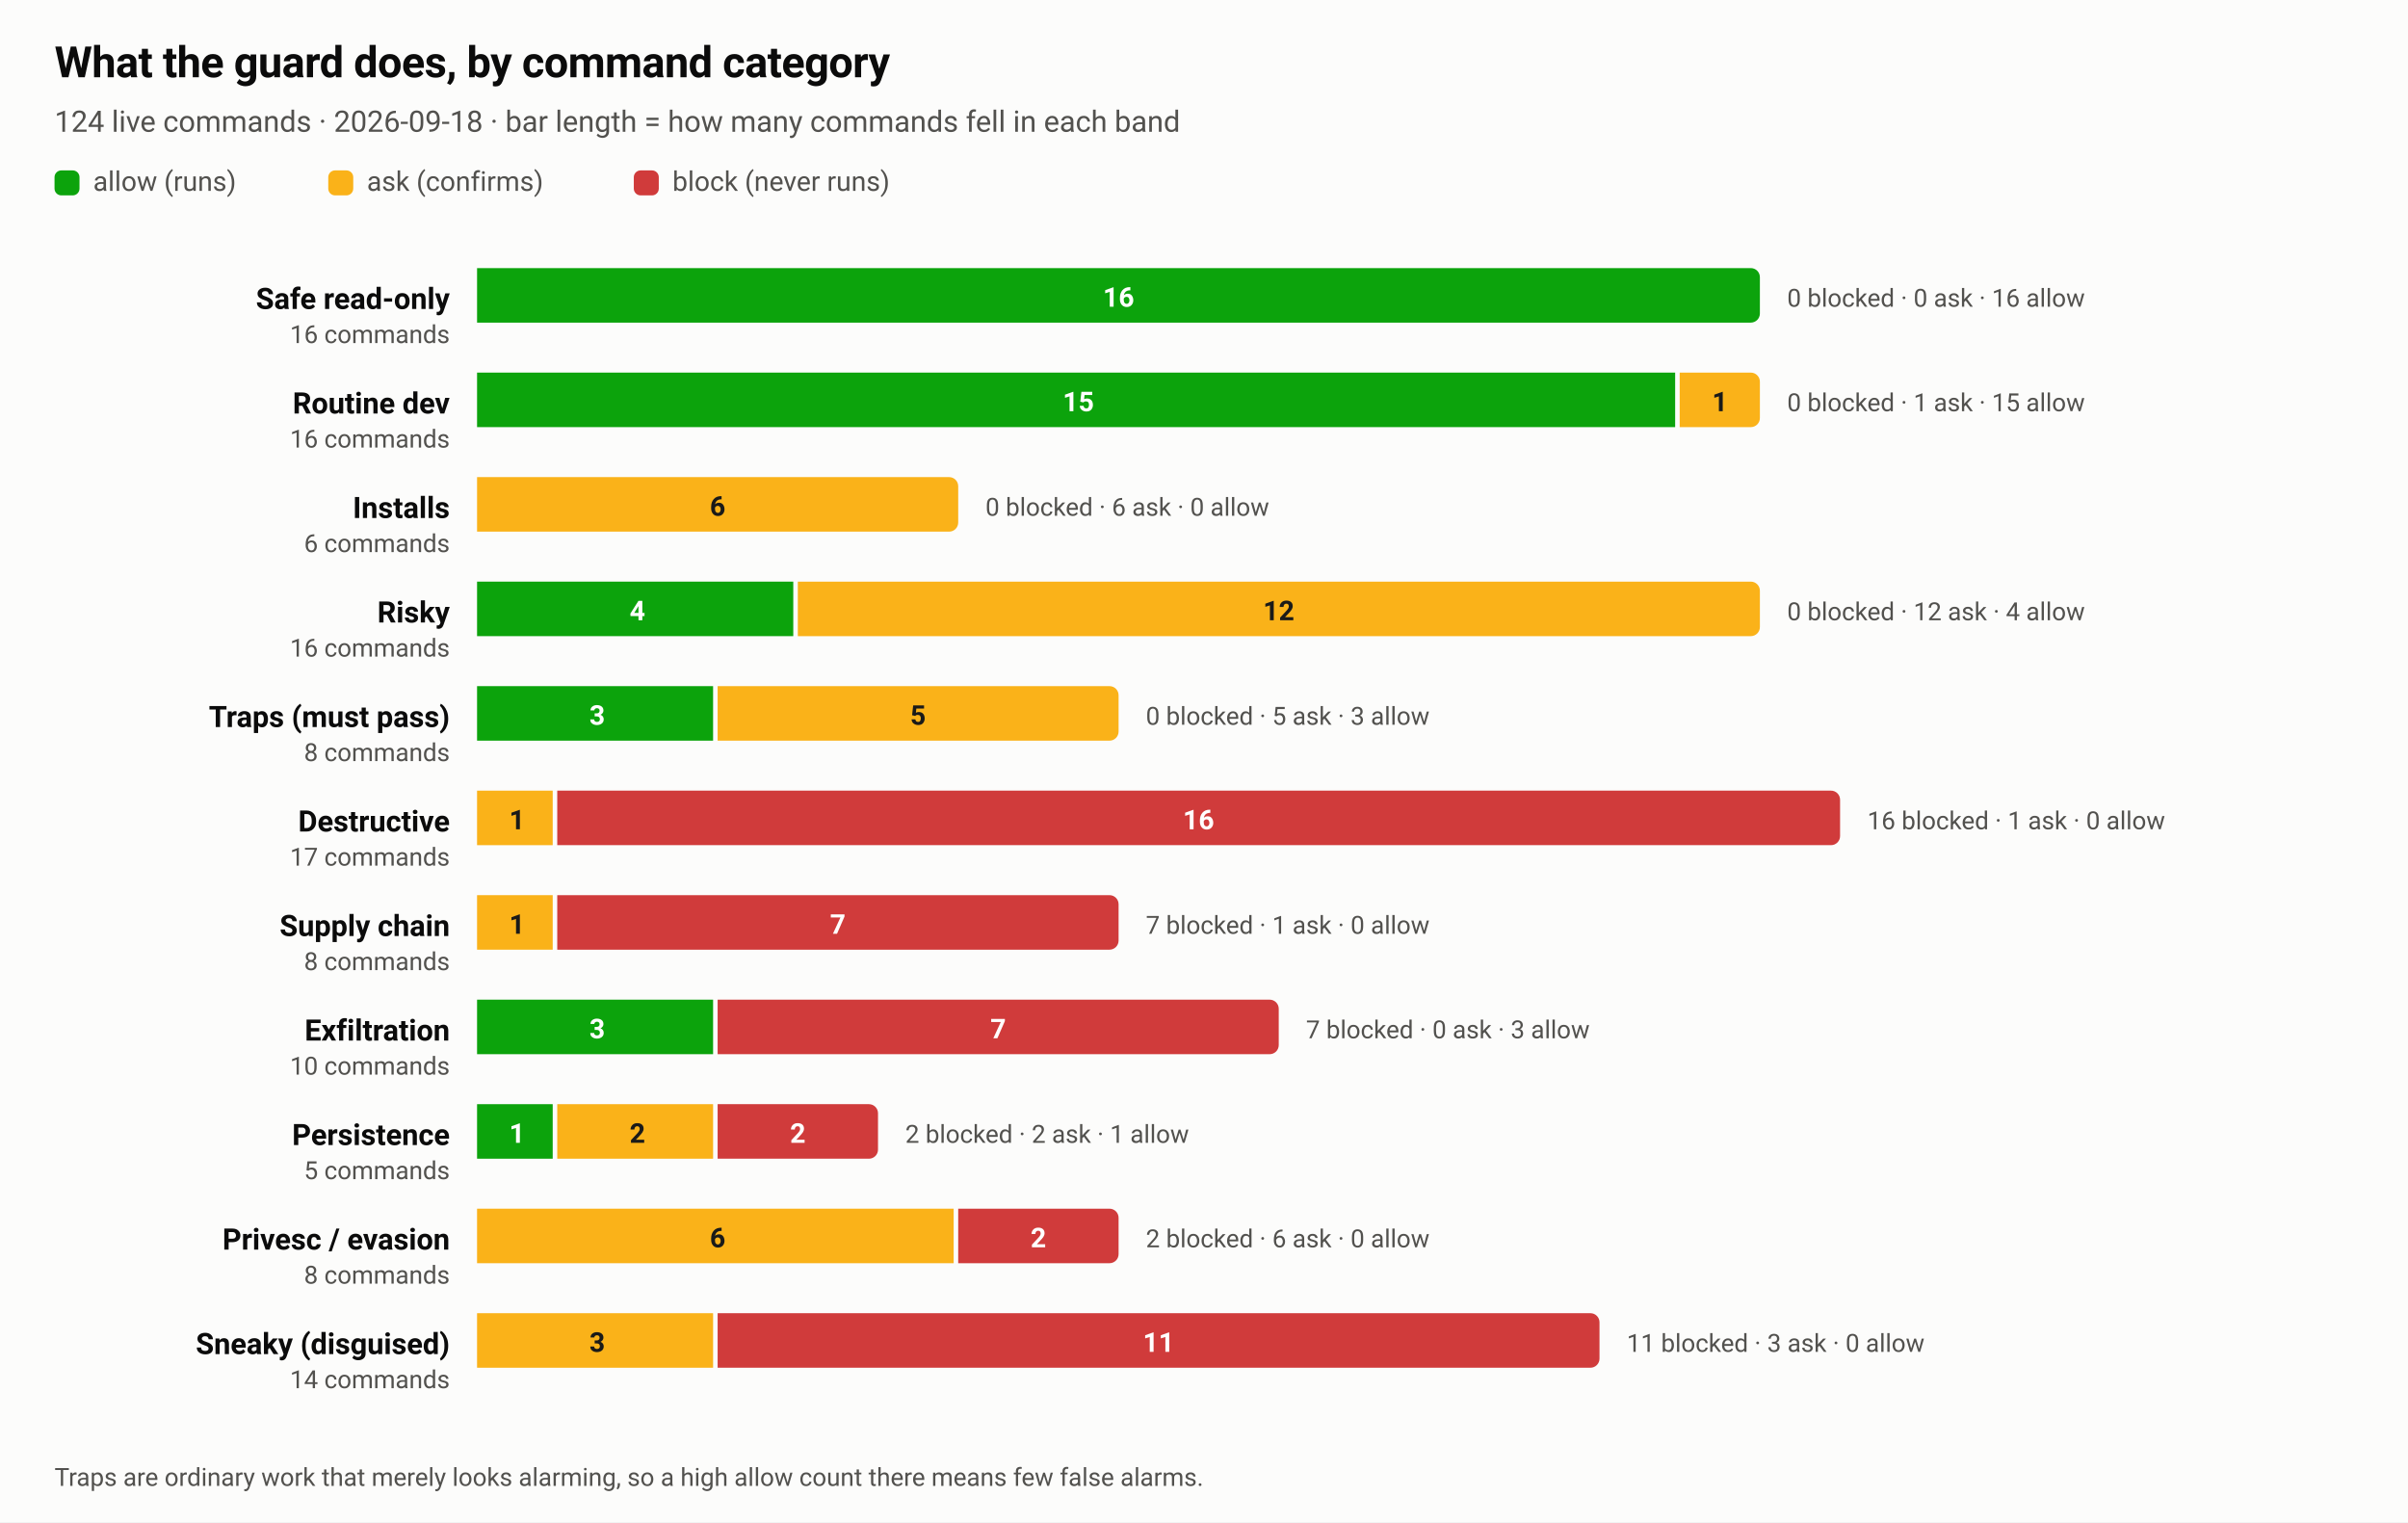
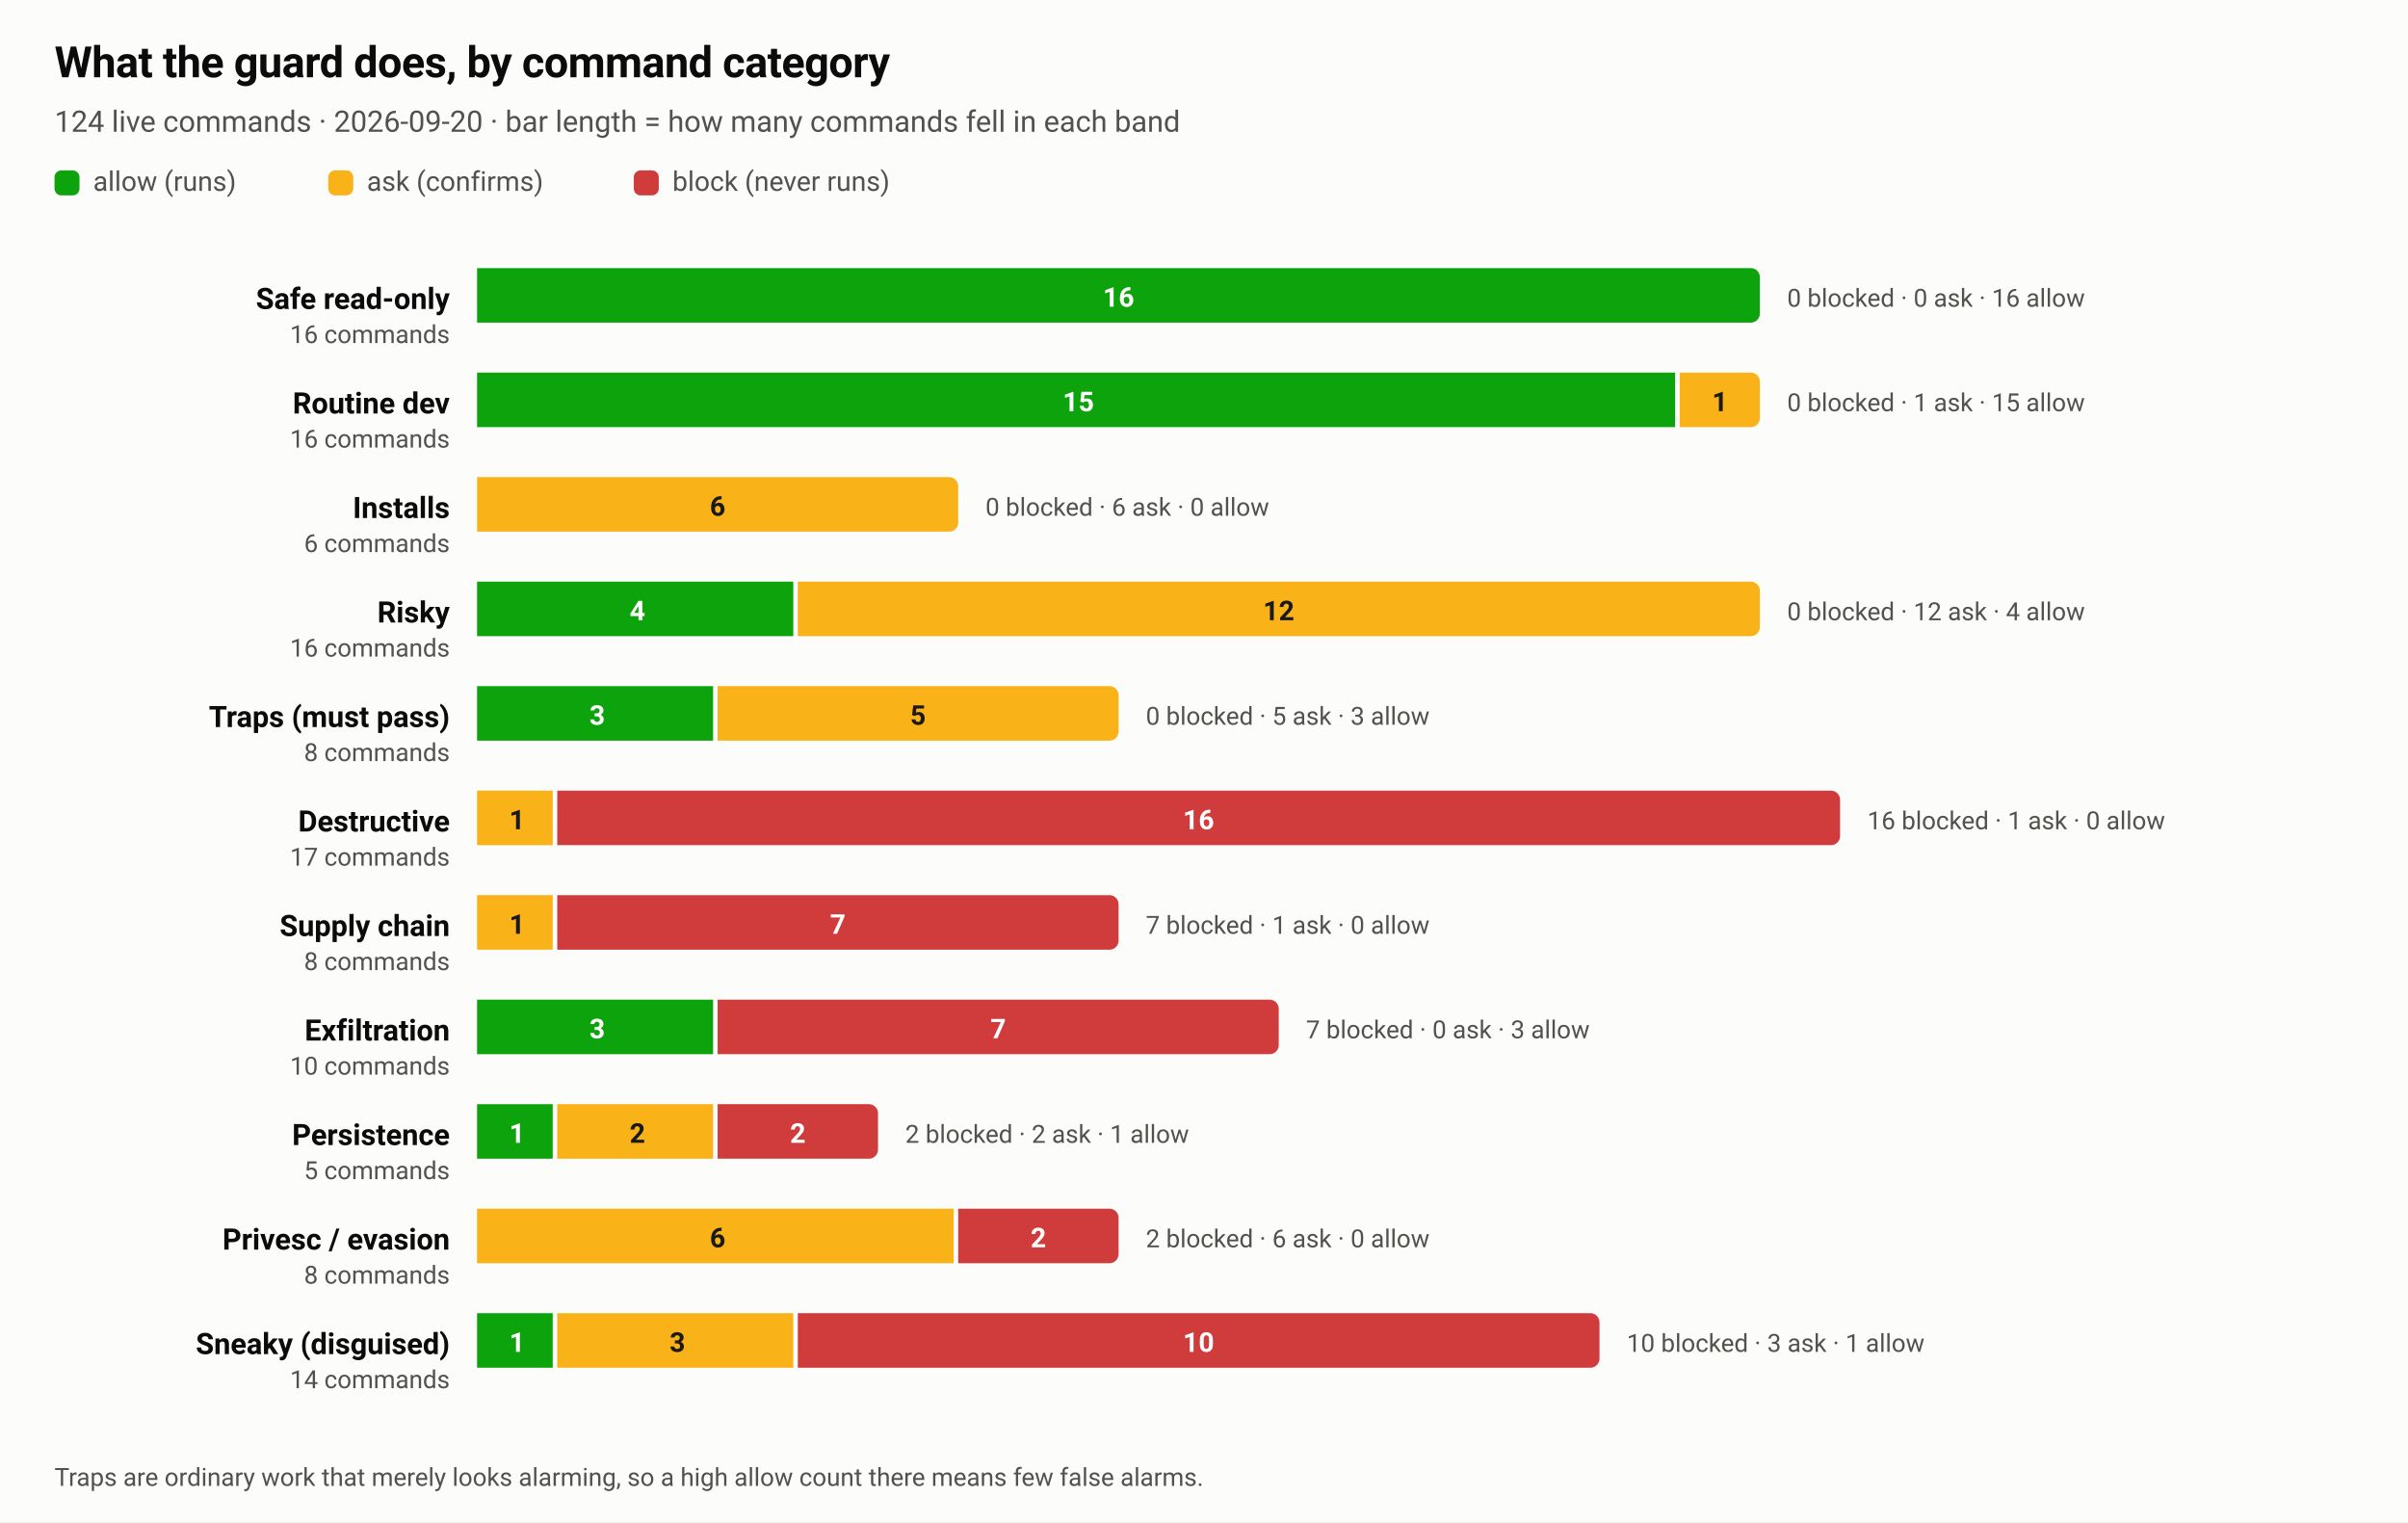
<svg xmlns="http://www.w3.org/2000/svg" viewBox="0 0 1060 670" width="1060" height="670" role="img" font-family="system-ui, -apple-system, 'Segoe UI', Roboto, sans-serif">
  <rect width="1060" height="670" fill="var(--jv-bg, #fcfcfb)" />
  <text x="24" y="34" font-size="19" font-weight="650" fill="var(--jv-text, #0b0b0b)" letter-spacing="-0.01em">What the guard does, by command category</text>
-   <text x="24" y="58" font-size="13" fill="var(--jv-dim, #52514e)">124 live commands · 2026-09-18 · bar length = how many commands fell in each band</text>
+   <text x="24" y="58" font-size="13" fill="var(--jv-dim, #52514e)">124 live commands · 2026-09-20 · bar length = how many commands fell in each band</text>
  <rect x="24" y="75" width="11" height="11" rx="3" fill="var(--jv-allow, #0ca30c)" />
  <text x="41" y="84" font-size="12" fill="var(--jv-dim, #52514e)">allow (runs)</text>
  <rect x="144.5" y="75" width="11" height="11" rx="3" fill="var(--jv-ask, #fab219)" />
  <text x="161.5" y="84" font-size="12" fill="var(--jv-dim, #52514e)">ask (confirms)</text>
  <rect x="279" y="75" width="11" height="11" rx="3" fill="var(--jv-block, #d03b3b)" />
  <text x="296" y="84" font-size="12" fill="var(--jv-dim, #52514e)">block (never runs)</text>
  <text x="198" y="136" font-size="13" fill="var(--jv-text, #0b0b0b)" text-anchor="end" font-weight="600">Safe read-only</text>
  <text x="198" y="151" font-size="11" fill="var(--jv-dim, #52514e)" text-anchor="end">16 commands</text>
  <g class="mark-g">
    <path class="mark" d="M210,118H770.7A4,4 0 0 1 774.7,122V138A4,4 0 0 1 770.7,142H210V118Z" fill="var(--jv-allow, #0ca30c)" />
  </g>
  <text x="492.4" y="135" font-size="12" fill="#ffffff" text-anchor="middle" font-weight="700">16</text>
  <text x="786.7" y="135" font-size="11" fill="var(--jv-dim, #52514e)" text-anchor="start">0 blocked · 0 ask · 16 allow</text>
  <text x="198" y="182" font-size="13" fill="var(--jv-text, #0b0b0b)" text-anchor="end" font-weight="600">Routine dev</text>
  <text x="198" y="197" font-size="11" fill="var(--jv-dim, #52514e)" text-anchor="end">16 commands</text>
  <g class="mark-g">
    <path class="mark" d="M210,164H737.4V188H210V164Z" fill="var(--jv-allow, #0ca30c)" />
  </g>
  <text x="474.7" y="181" font-size="12" fill="#ffffff" text-anchor="middle" font-weight="700">15</text>
  <g class="mark-g">
    <path class="mark" d="M739.4,164H770.7A4,4 0 0 1 774.7,168V184A4,4 0 0 1 770.7,188H739.4V164Z" fill="var(--jv-ask, #fab219)" />
  </g>
  <text x="757.1" y="181" font-size="12" fill="#1a1a19" text-anchor="middle" font-weight="700">1</text>
  <text x="786.7" y="181" font-size="11" fill="var(--jv-dim, #52514e)" text-anchor="start">0 blocked · 1 ask · 15 allow</text>
  <text x="198" y="228" font-size="13" fill="var(--jv-text, #0b0b0b)" text-anchor="end" font-weight="600">Installs</text>
  <text x="198" y="243" font-size="11" fill="var(--jv-dim, #52514e)" text-anchor="end">6 commands</text>
  <g class="mark-g">
    <path class="mark" d="M210,210H417.8A4,4 0 0 1 421.8,214V230A4,4 0 0 1 417.8,234H210V210Z" fill="var(--jv-ask, #fab219)" />
  </g>
  <text x="315.9" y="227" font-size="12" fill="#1a1a19" text-anchor="middle" font-weight="700">6</text>
  <text x="433.8" y="227" font-size="11" fill="var(--jv-dim, #52514e)" text-anchor="start">0 blocked · 6 ask · 0 allow</text>
  <text x="198" y="274" font-size="13" fill="var(--jv-text, #0b0b0b)" text-anchor="end" font-weight="600">Risky</text>
  <text x="198" y="289" font-size="11" fill="var(--jv-dim, #52514e)" text-anchor="end">16 commands</text>
  <g class="mark-g">
    <path class="mark" d="M210,256H349.2V280H210V256Z" fill="var(--jv-allow, #0ca30c)" />
  </g>
  <text x="280.6" y="273" font-size="12" fill="#ffffff" text-anchor="middle" font-weight="700">4</text>
  <g class="mark-g">
    <path class="mark" d="M351.2,256H770.7A4,4 0 0 1 774.7,260V276A4,4 0 0 1 770.7,280H351.2V256Z" fill="var(--jv-ask, #fab219)" />
  </g>
  <text x="562.9" y="273" font-size="12" fill="#1a1a19" text-anchor="middle" font-weight="700">12</text>
  <text x="786.7" y="273" font-size="11" fill="var(--jv-dim, #52514e)" text-anchor="start">0 blocked · 12 ask · 4 allow</text>
  <text x="198" y="320" font-size="13" fill="var(--jv-text, #0b0b0b)" text-anchor="end" font-weight="600">Traps (must pass)</text>
  <text x="198" y="335" font-size="11" fill="var(--jv-dim, #52514e)" text-anchor="end">8 commands</text>
  <g class="mark-g">
    <path class="mark" d="M210,302H313.9V326H210V302Z" fill="var(--jv-allow, #0ca30c)" />
  </g>
  <text x="262.9" y="319" font-size="12" fill="#ffffff" text-anchor="middle" font-weight="700">3</text>
  <g class="mark-g">
    <path class="mark" d="M315.9,302H488.4A4,4 0 0 1 492.4,306V322A4,4 0 0 1 488.4,326H315.9V302Z" fill="var(--jv-ask, #fab219)" />
  </g>
  <text x="404.1" y="319" font-size="12" fill="#1a1a19" text-anchor="middle" font-weight="700">5</text>
  <text x="504.4" y="319" font-size="11" fill="var(--jv-dim, #52514e)" text-anchor="start">0 blocked · 5 ask · 3 allow</text>
  <text x="198" y="366" font-size="13" fill="var(--jv-text, #0b0b0b)" text-anchor="end" font-weight="600">Destructive</text>
  <text x="198" y="381" font-size="11" fill="var(--jv-dim, #52514e)" text-anchor="end">17 commands</text>
  <g class="mark-g">
    <path class="mark" d="M210,348H243.3V372H210V348Z" fill="var(--jv-ask, #fab219)" />
  </g>
  <text x="227.6" y="365" font-size="12" fill="#1a1a19" text-anchor="middle" font-weight="700">1</text>
  <g class="mark-g">
    <path class="mark" d="M245.3,348H806A4,4 0 0 1 810,352V368A4,4 0 0 1 806,372H245.3V348Z" fill="var(--jv-block, #d03b3b)" />
  </g>
  <text x="527.6" y="365" font-size="12" fill="#ffffff" text-anchor="middle" font-weight="700">16</text>
  <text x="822" y="365" font-size="11" fill="var(--jv-dim, #52514e)" text-anchor="start">16 blocked · 1 ask · 0 allow</text>
  <text x="198" y="412" font-size="13" fill="var(--jv-text, #0b0b0b)" text-anchor="end" font-weight="600">Supply chain</text>
  <text x="198" y="427" font-size="11" fill="var(--jv-dim, #52514e)" text-anchor="end">8 commands</text>
  <g class="mark-g">
    <path class="mark" d="M210,394H243.3V418H210V394Z" fill="var(--jv-ask, #fab219)" />
  </g>
  <text x="227.6" y="411" font-size="12" fill="#1a1a19" text-anchor="middle" font-weight="700">1</text>
  <g class="mark-g">
    <path class="mark" d="M245.3,394H488.4A4,4 0 0 1 492.4,398V414A4,4 0 0 1 488.4,418H245.3V394Z" fill="var(--jv-block, #d03b3b)" />
  </g>
  <text x="368.8" y="411" font-size="12" fill="#ffffff" text-anchor="middle" font-weight="700">7</text>
  <text x="504.4" y="411" font-size="11" fill="var(--jv-dim, #52514e)" text-anchor="start">7 blocked · 1 ask · 0 allow</text>
  <text x="198" y="458" font-size="13" fill="var(--jv-text, #0b0b0b)" text-anchor="end" font-weight="600">Exfiltration</text>
  <text x="198" y="473" font-size="11" fill="var(--jv-dim, #52514e)" text-anchor="end">10 commands</text>
  <g class="mark-g">
    <path class="mark" d="M210,440H313.9V464H210V440Z" fill="var(--jv-allow, #0ca30c)" />
  </g>
  <text x="262.9" y="457" font-size="12" fill="#ffffff" text-anchor="middle" font-weight="700">3</text>
  <g class="mark-g">
    <path class="mark" d="M315.9,440H558.9A4,4 0 0 1 562.9,444V460A4,4 0 0 1 558.9,464H315.9V440Z" fill="var(--jv-block, #d03b3b)" />
  </g>
  <text x="439.4" y="457" font-size="12" fill="#ffffff" text-anchor="middle" font-weight="700">7</text>
  <text x="574.9" y="457" font-size="11" fill="var(--jv-dim, #52514e)" text-anchor="start">7 blocked · 0 ask · 3 allow</text>
  <text x="198" y="504" font-size="13" fill="var(--jv-text, #0b0b0b)" text-anchor="end" font-weight="600">Persistence</text>
  <text x="198" y="519" font-size="11" fill="var(--jv-dim, #52514e)" text-anchor="end">5 commands</text>
  <g class="mark-g">
    <path class="mark" d="M210,486H243.3V510H210V486Z" fill="var(--jv-allow, #0ca30c)" />
  </g>
  <text x="227.6" y="503" font-size="12" fill="#ffffff" text-anchor="middle" font-weight="700">1</text>
  <g class="mark-g">
    <path class="mark" d="M245.3,486H313.9V510H245.3V486Z" fill="var(--jv-ask, #fab219)" />
  </g>
  <text x="280.6" y="503" font-size="12" fill="#1a1a19" text-anchor="middle" font-weight="700">2</text>
  <g class="mark-g">
    <path class="mark" d="M315.9,486H382.5A4,4 0 0 1 386.5,490V506A4,4 0 0 1 382.5,510H315.9V486Z" fill="var(--jv-block, #d03b3b)" />
  </g>
  <text x="351.2" y="503" font-size="12" fill="#ffffff" text-anchor="middle" font-weight="700">2</text>
  <text x="398.5" y="503" font-size="11" fill="var(--jv-dim, #52514e)" text-anchor="start">2 blocked · 2 ask · 1 allow</text>
  <text x="198" y="550" font-size="13" fill="var(--jv-text, #0b0b0b)" text-anchor="end" font-weight="600">Privesc / evasion</text>
  <text x="198" y="565" font-size="11" fill="var(--jv-dim, #52514e)" text-anchor="end">8 commands</text>
  <g class="mark-g">
    <path class="mark" d="M210,532H419.8V556H210V532Z" fill="var(--jv-ask, #fab219)" />
  </g>
  <text x="315.9" y="549" font-size="12" fill="#1a1a19" text-anchor="middle" font-weight="700">6</text>
  <g class="mark-g">
    <path class="mark" d="M421.8,532H488.4A4,4 0 0 1 492.4,536V552A4,4 0 0 1 488.4,556H421.8V532Z" fill="var(--jv-block, #d03b3b)" />
  </g>
  <text x="457.1" y="549" font-size="12" fill="#ffffff" text-anchor="middle" font-weight="700">2</text>
  <text x="504.4" y="549" font-size="11" fill="var(--jv-dim, #52514e)" text-anchor="start">2 blocked · 6 ask · 0 allow</text>
  <text x="198" y="596" font-size="13" fill="var(--jv-text, #0b0b0b)" text-anchor="end" font-weight="600">Sneaky (disguised)</text>
  <text x="198" y="611" font-size="11" fill="var(--jv-dim, #52514e)" text-anchor="end">14 commands</text>
  <g class="mark-g">
-     <path class="mark" d="M210,578H313.9V602H210V578Z" fill="var(--jv-ask, #fab219)" />
+     <path class="mark" d="M210,578H243.3V602H210V578Z" fill="var(--jv-allow, #0ca30c)" />
  </g>
-   <text x="262.9" y="595" font-size="12" fill="#1a1a19" text-anchor="middle" font-weight="700">3</text>
+   <text x="227.6" y="595" font-size="12" fill="#ffffff" text-anchor="middle" font-weight="700">1</text>
  <g class="mark-g">
-     <path class="mark" d="M315.9,578H700.1A4,4 0 0 1 704.1,582V598A4,4 0 0 1 700.1,602H315.9V578Z" fill="var(--jv-block, #d03b3b)" />
+     <path class="mark" d="M245.3,578H349.2V602H245.3V578Z" fill="var(--jv-ask, #fab219)" />
  </g>
-   <text x="510" y="595" font-size="12" fill="#ffffff" text-anchor="middle" font-weight="700">11</text>
-   <text x="716.1" y="595" font-size="11" fill="var(--jv-dim, #52514e)" text-anchor="start">11 blocked · 3 ask · 0 allow</text>
+   <text x="298.2" y="595" font-size="12" fill="#1a1a19" text-anchor="middle" font-weight="700">3</text>
+   <g class="mark-g">
+     <path class="mark" d="M351.2,578H700.1A4,4 0 0 1 704.1,582V598A4,4 0 0 1 700.1,602H351.2V578Z" fill="var(--jv-block, #d03b3b)" />
+   </g>
+   <text x="527.6" y="595" font-size="12" fill="#ffffff" text-anchor="middle" font-weight="700">10</text>
+   <text x="716.1" y="595" font-size="11" fill="var(--jv-dim, #52514e)" text-anchor="start">10 blocked · 3 ask · 1 allow</text>
  <text x="24" y="654" font-size="11" fill="var(--jv-dim, #52514e)" text-anchor="start">Traps are ordinary work that merely looks alarming, so a high allow count there means few false alarms.</text>
</svg>
